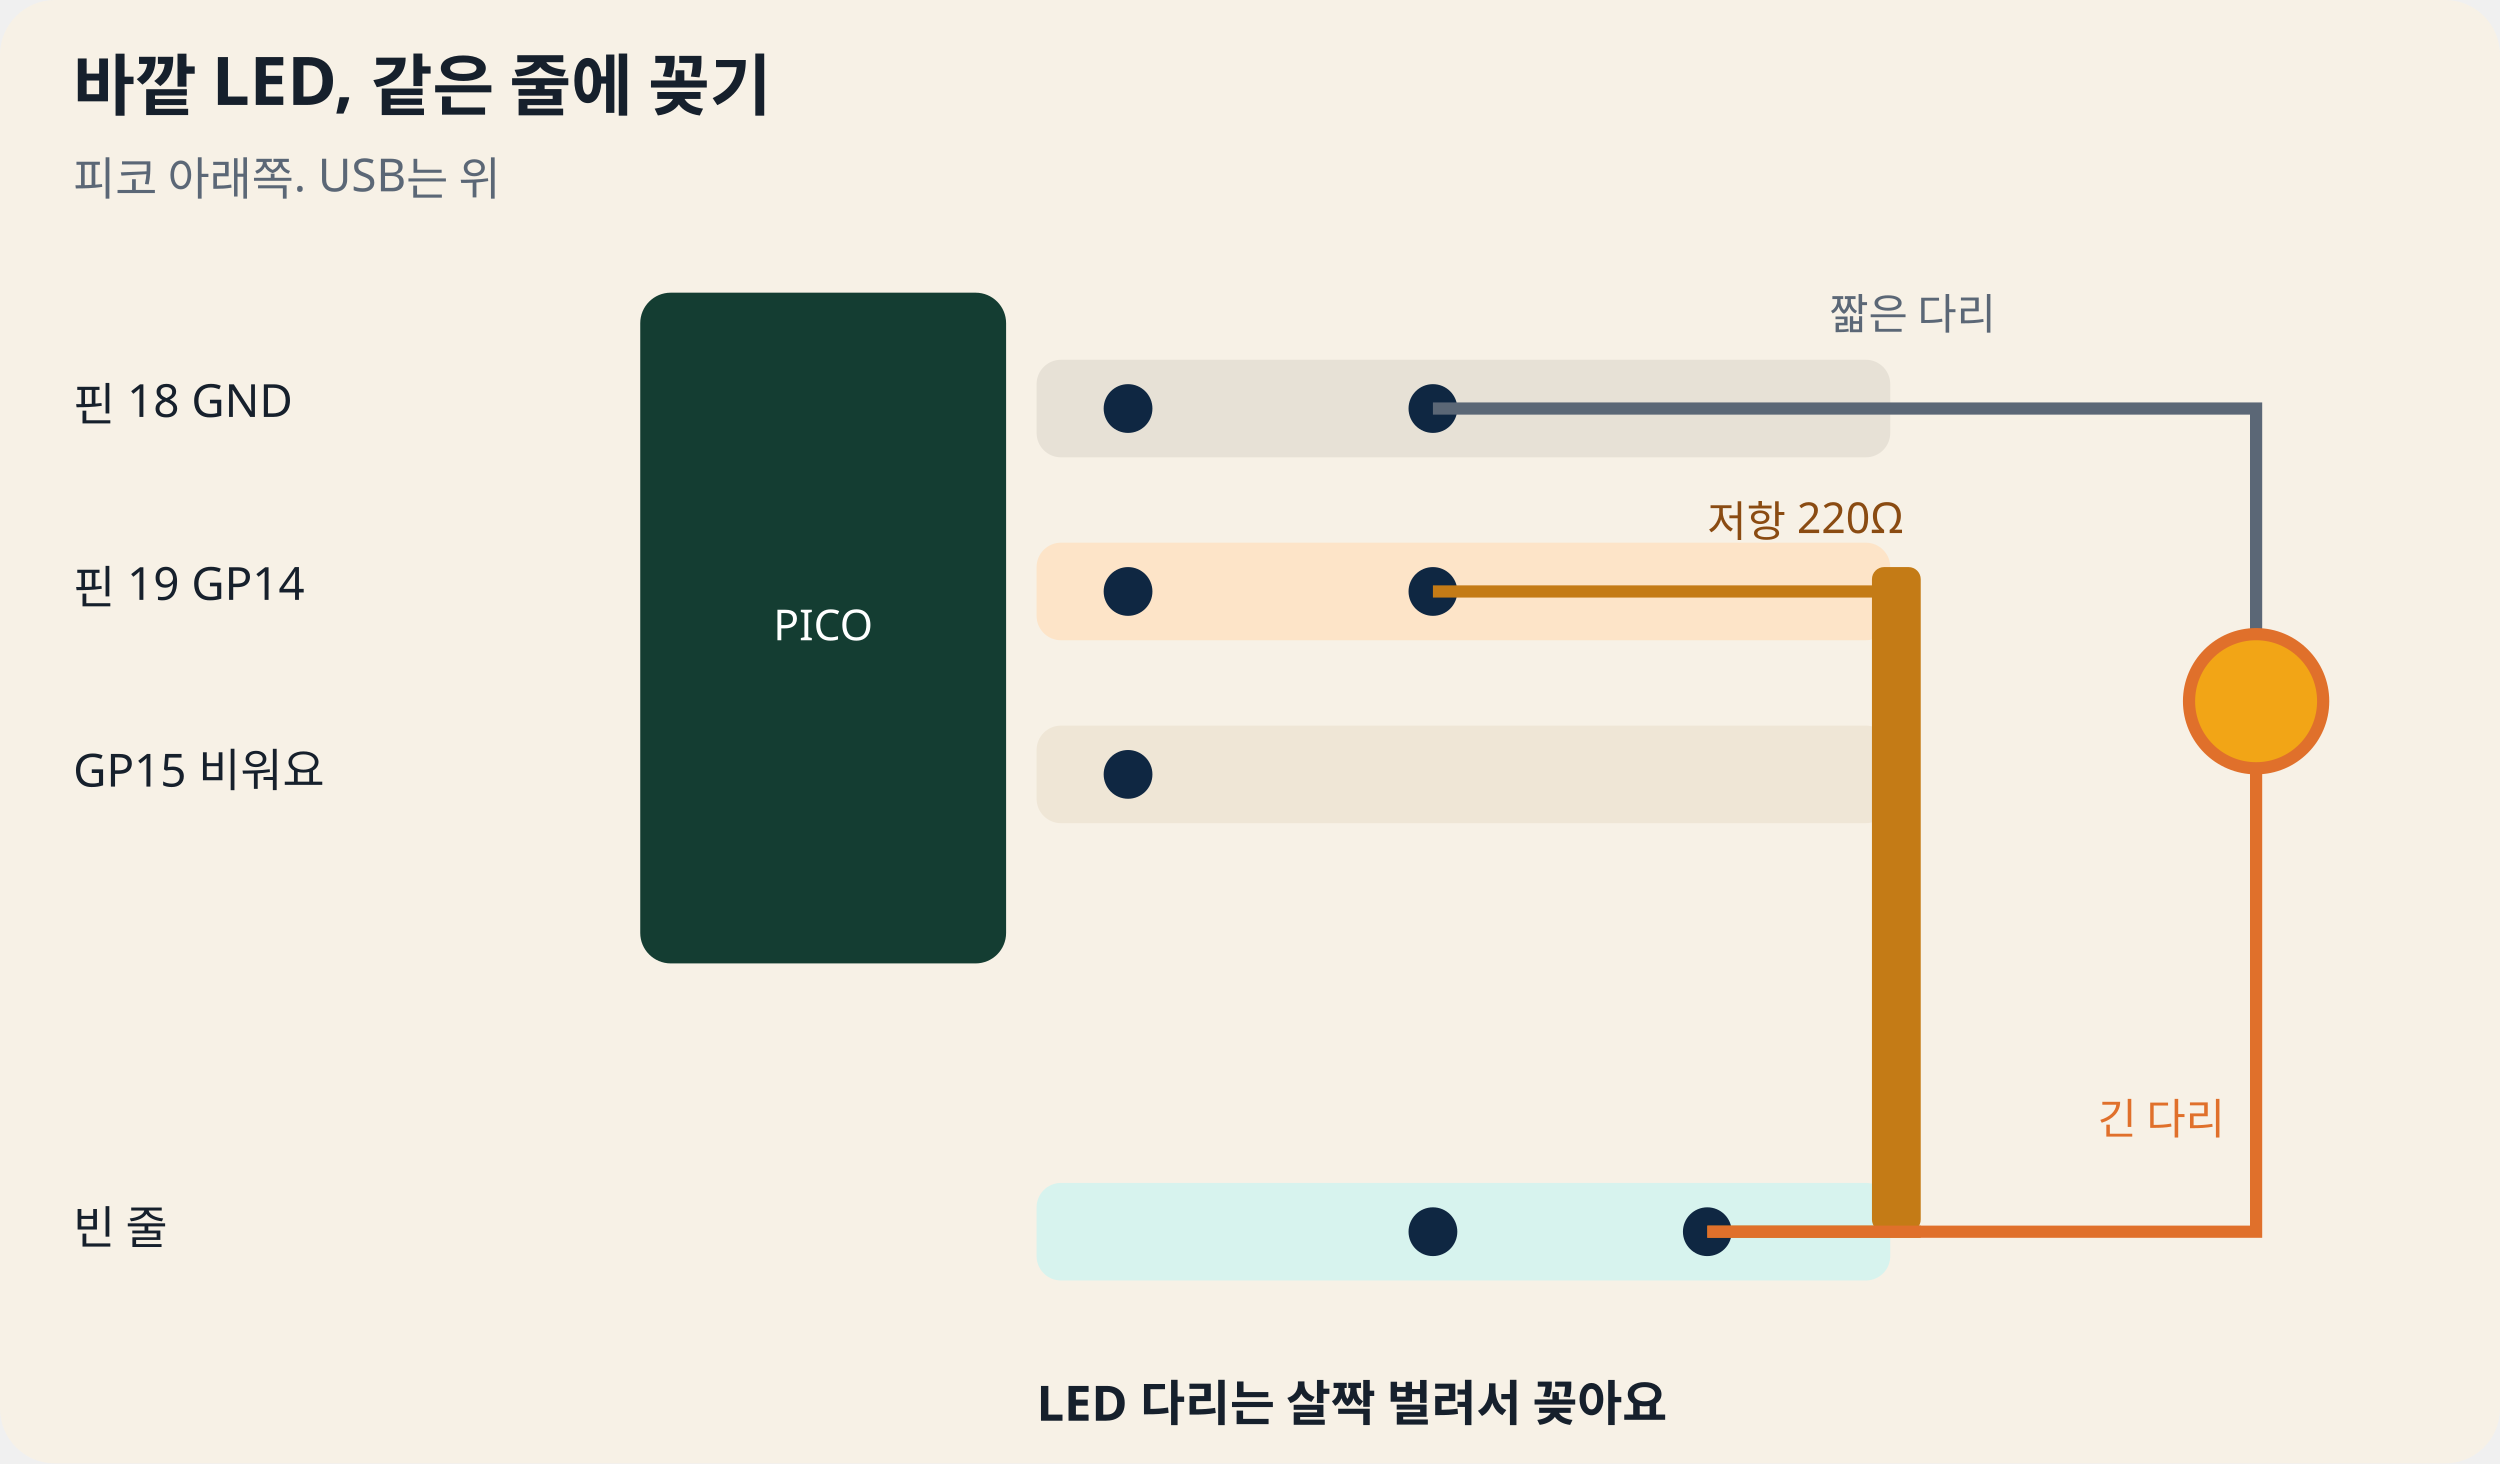
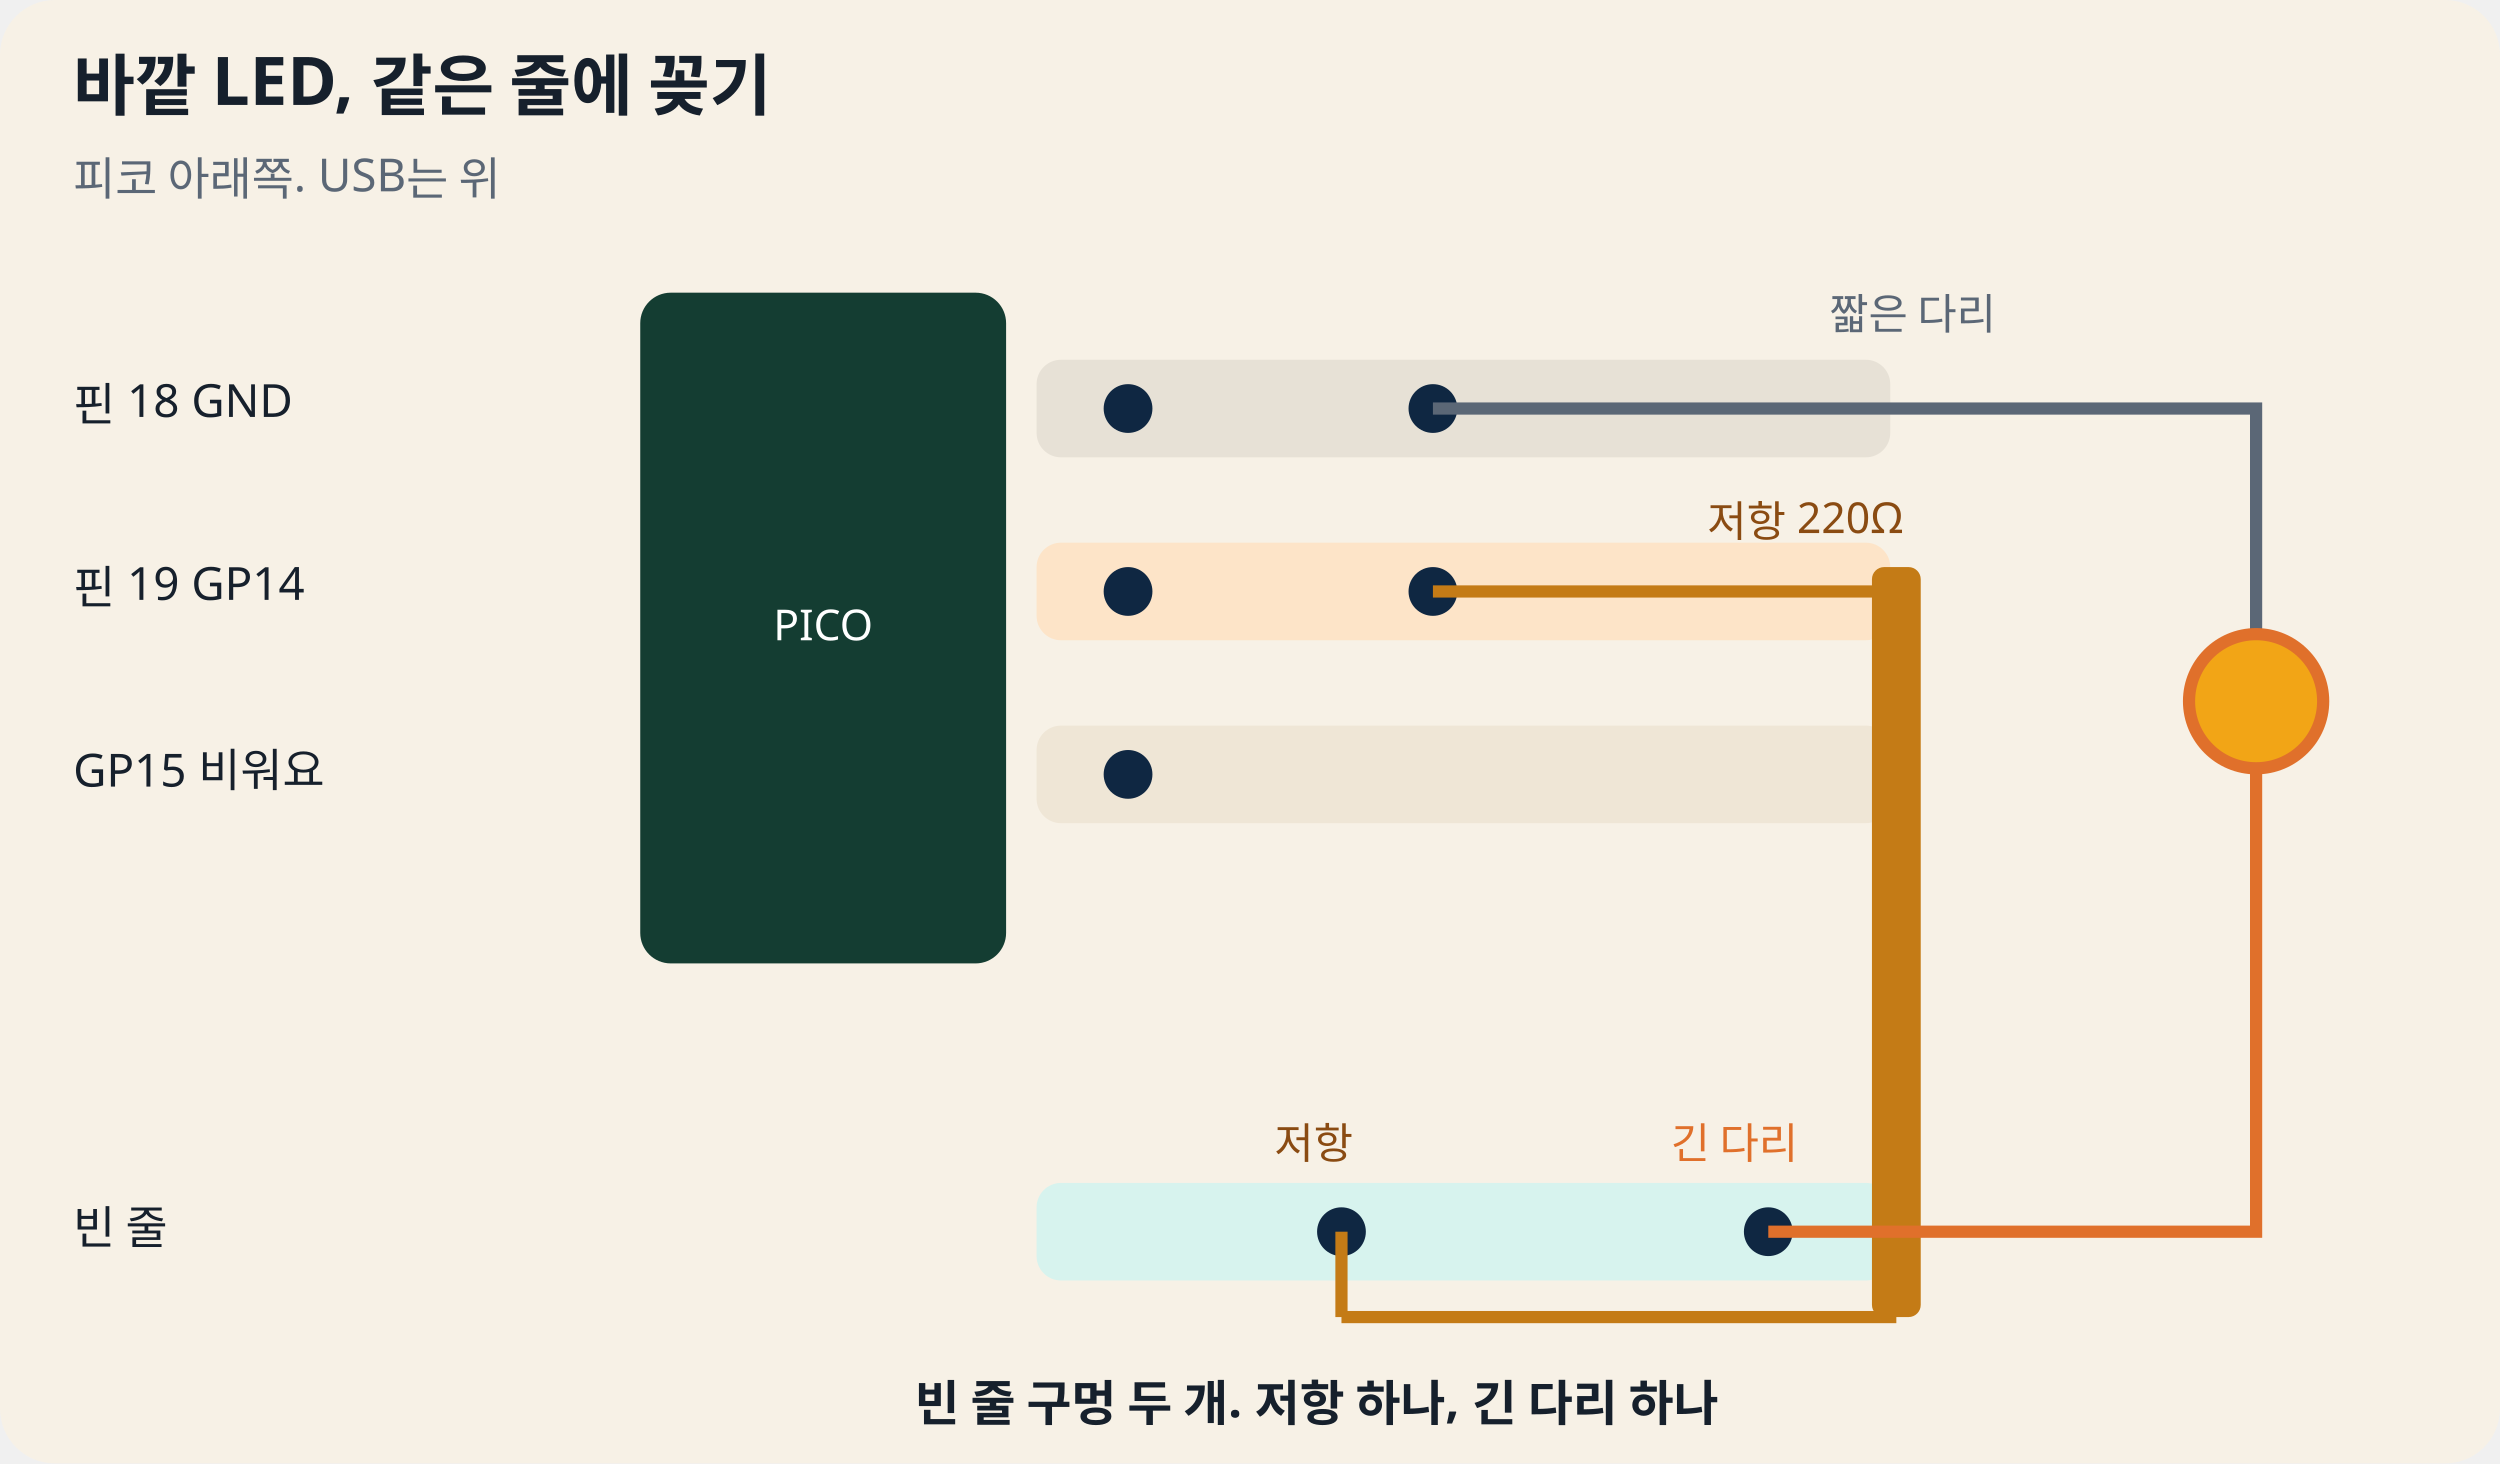
<svg xmlns="http://www.w3.org/2000/svg" viewBox="0 0 820 480">
  <rect width="820" height="480" rx="18" fill="#f7f1e6" />
  <text x="24" y="36" font-family="Malgun Gothic, Apple SD Gothic Neo, sans-serif" font-size="22" font-weight="700" fill="#16202c">바깥 LED, 같은 줄에 꽂기</text>
  <text x="24" y="64" font-family="Malgun Gothic, Apple SD Gothic Neo, sans-serif" font-size="15" fill="#5b6776">피코 아래쪽. USB는 위</text>
  <rect x="210" y="96" width="120" height="220" rx="10" fill="#143d32" />
  <text x="270" y="210" text-anchor="middle" font-family="Malgun Gothic, Apple SD Gothic Neo, sans-serif" font-size="14" fill="#ffffff">PICO</text>
  <g font-family="Malgun Gothic, Apple SD Gothic Neo, sans-serif" font-size="15" fill="#16202c">
    <text x="24" y="138">핀 18 GND</text>
    <text x="24" y="198">핀 19 GP14</text>
    <text x="24" y="258">GP15 비워요</text>
    <text x="24" y="408">빈 줄</text>
  </g>
  <g>
    <rect x="340" y="118" width="280" height="32" rx="8" fill="#e7e1d6" />
    <rect x="340" y="178" width="280" height="32" rx="8" fill="#fde4c8" />
    <rect x="340" y="238" width="280" height="32" rx="8" fill="#efe6d6" />
    <rect x="340" y="388" width="280" height="32" rx="8" fill="#d7f3ee" />
  </g>
  <g fill="#0f2742">
    <circle cx="370" cy="134" r="8" />
    <circle cx="470" cy="134" r="8" />
    <circle cx="370" cy="194" r="8" />
    <circle cx="470" cy="194" r="8" />
    <circle cx="370" cy="254" r="8" />
-     <circle cx="470" cy="404" r="8" />
-     <circle cx="560" cy="404" r="8" />
+     <circle cx="440" cy="404" r="8" />
+     <circle cx="580" cy="404" r="8" />
  </g>
  <line x1="470" y1="194" x2="622" y2="194" stroke="#c47b16" stroke-width="4" />
-   <rect x="614" y="186" width="16" height="218" rx="4" fill="#c47b16" />
-   <line x1="630" y1="404" x2="560" y2="404" stroke="#c47b16" stroke-width="4" />
+   <rect x="614" y="186" width="16" height="246" rx="4" fill="#c47b16" />
+   <line x1="622" y1="432" x2="440" y2="432" stroke="#c47b16" stroke-width="4" />
+   <line x1="440" y1="432" x2="440" y2="404" stroke="#c47b16" stroke-width="4" />
  <text x="560" y="176" font-family="Malgun Gothic, Apple SD Gothic Neo, sans-serif" font-size="14" fill="#8a4b12">저항 220Ω</text>
-   <path d="M560 404 H740 V252" fill="none" stroke="#e0702b" stroke-width="4" />
+   <path d="M580 404 H740 V252" fill="none" stroke="#e0702b" stroke-width="4" />
  <path d="M740 208 V134 H470" fill="none" stroke="#5b6776" stroke-width="4" />
  <circle cx="740" cy="230" r="22" fill="#f2a516" stroke="#e0702b" stroke-width="4" />
  <text x="600" y="108" font-family="Malgun Gothic, Apple SD Gothic Neo, sans-serif" font-size="14" fill="#5b6776">짧은 다리</text>
-   <text x="688" y="372" font-family="Malgun Gothic, Apple SD Gothic Neo, sans-serif" font-size="14" fill="#e0702b">긴 다리</text>
-   <text x="340" y="466" font-family="Malgun Gothic, Apple SD Gothic Neo, sans-serif" font-size="16" font-weight="700" fill="#16202c">LED 다리는 살짝 벌려서 꽂아요</text>
+   <text x="418" y="380" font-family="Malgun Gothic, Apple SD Gothic Neo, sans-serif" font-size="14" fill="#8a4b12">저항</text>
+   <text x="548" y="380" font-family="Malgun Gothic, Apple SD Gothic Neo, sans-serif" font-size="14" fill="#e0702b">긴 다리</text>
+   <text x="300" y="466" font-family="Malgun Gothic, Apple SD Gothic Neo, sans-serif" font-size="16" font-weight="700" fill="#16202c">빈 줄 구멍 두 개. 저항 하나, 긴 다리 하나</text>
</svg>
